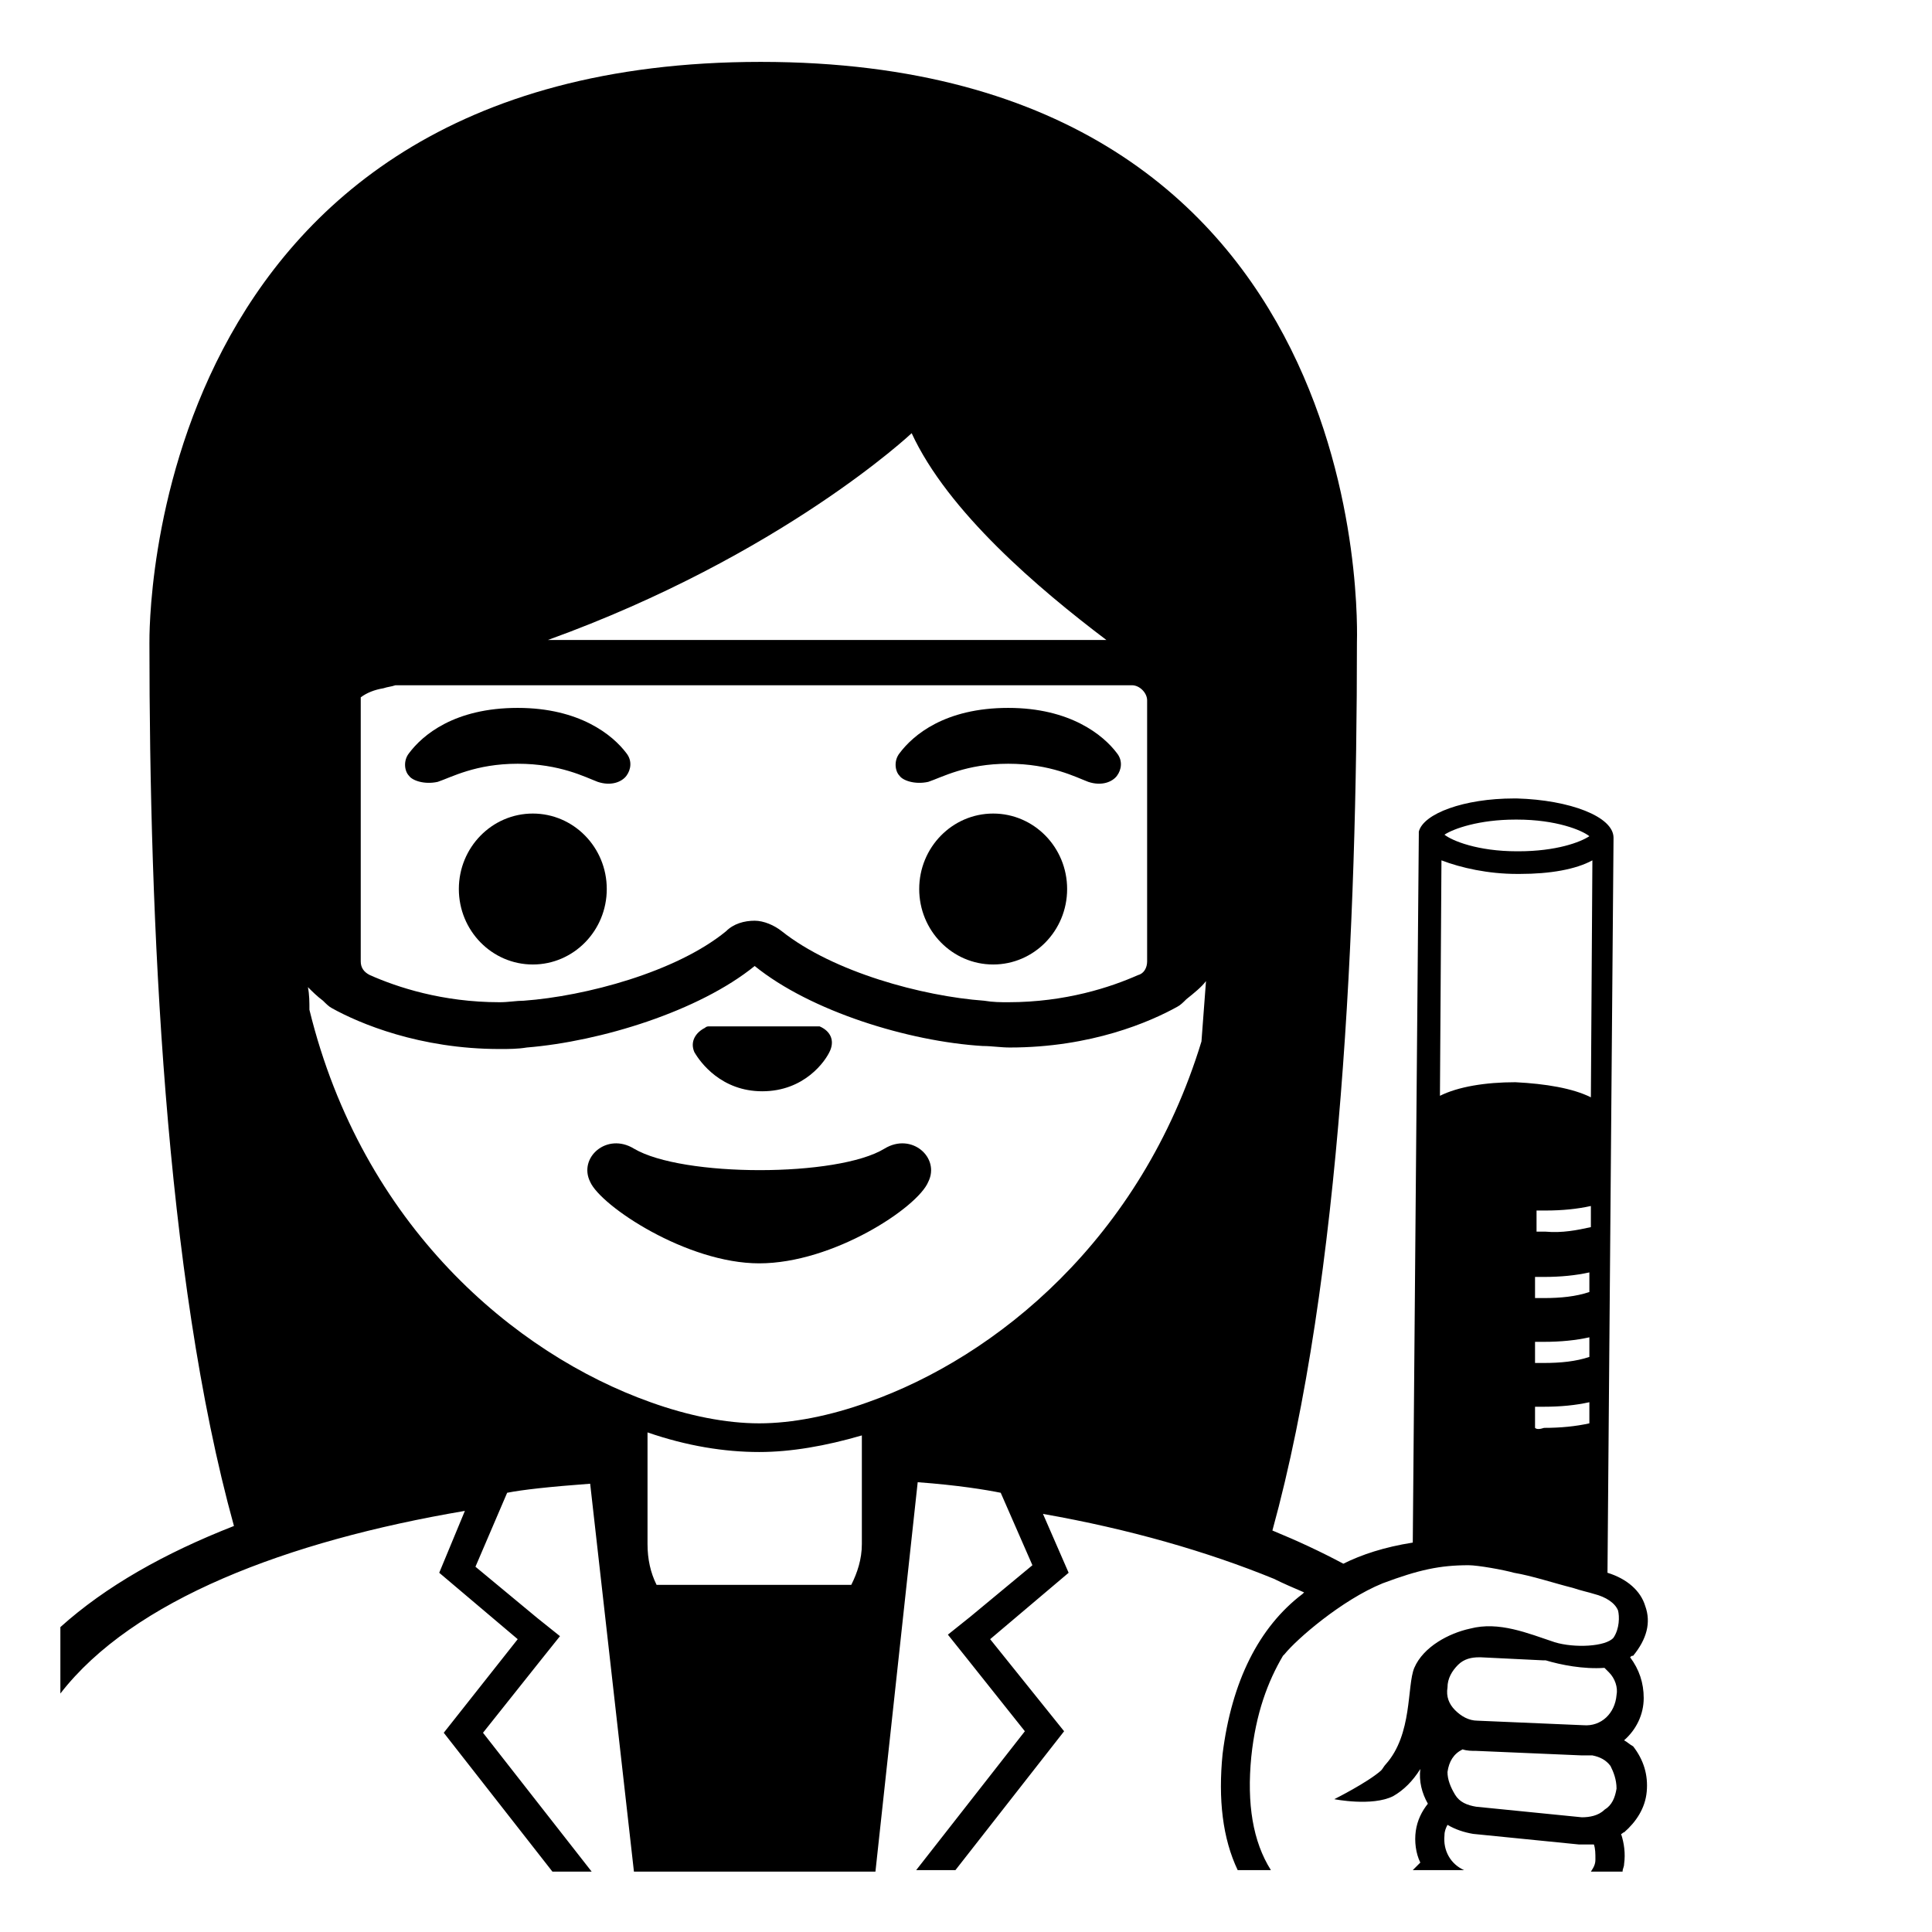
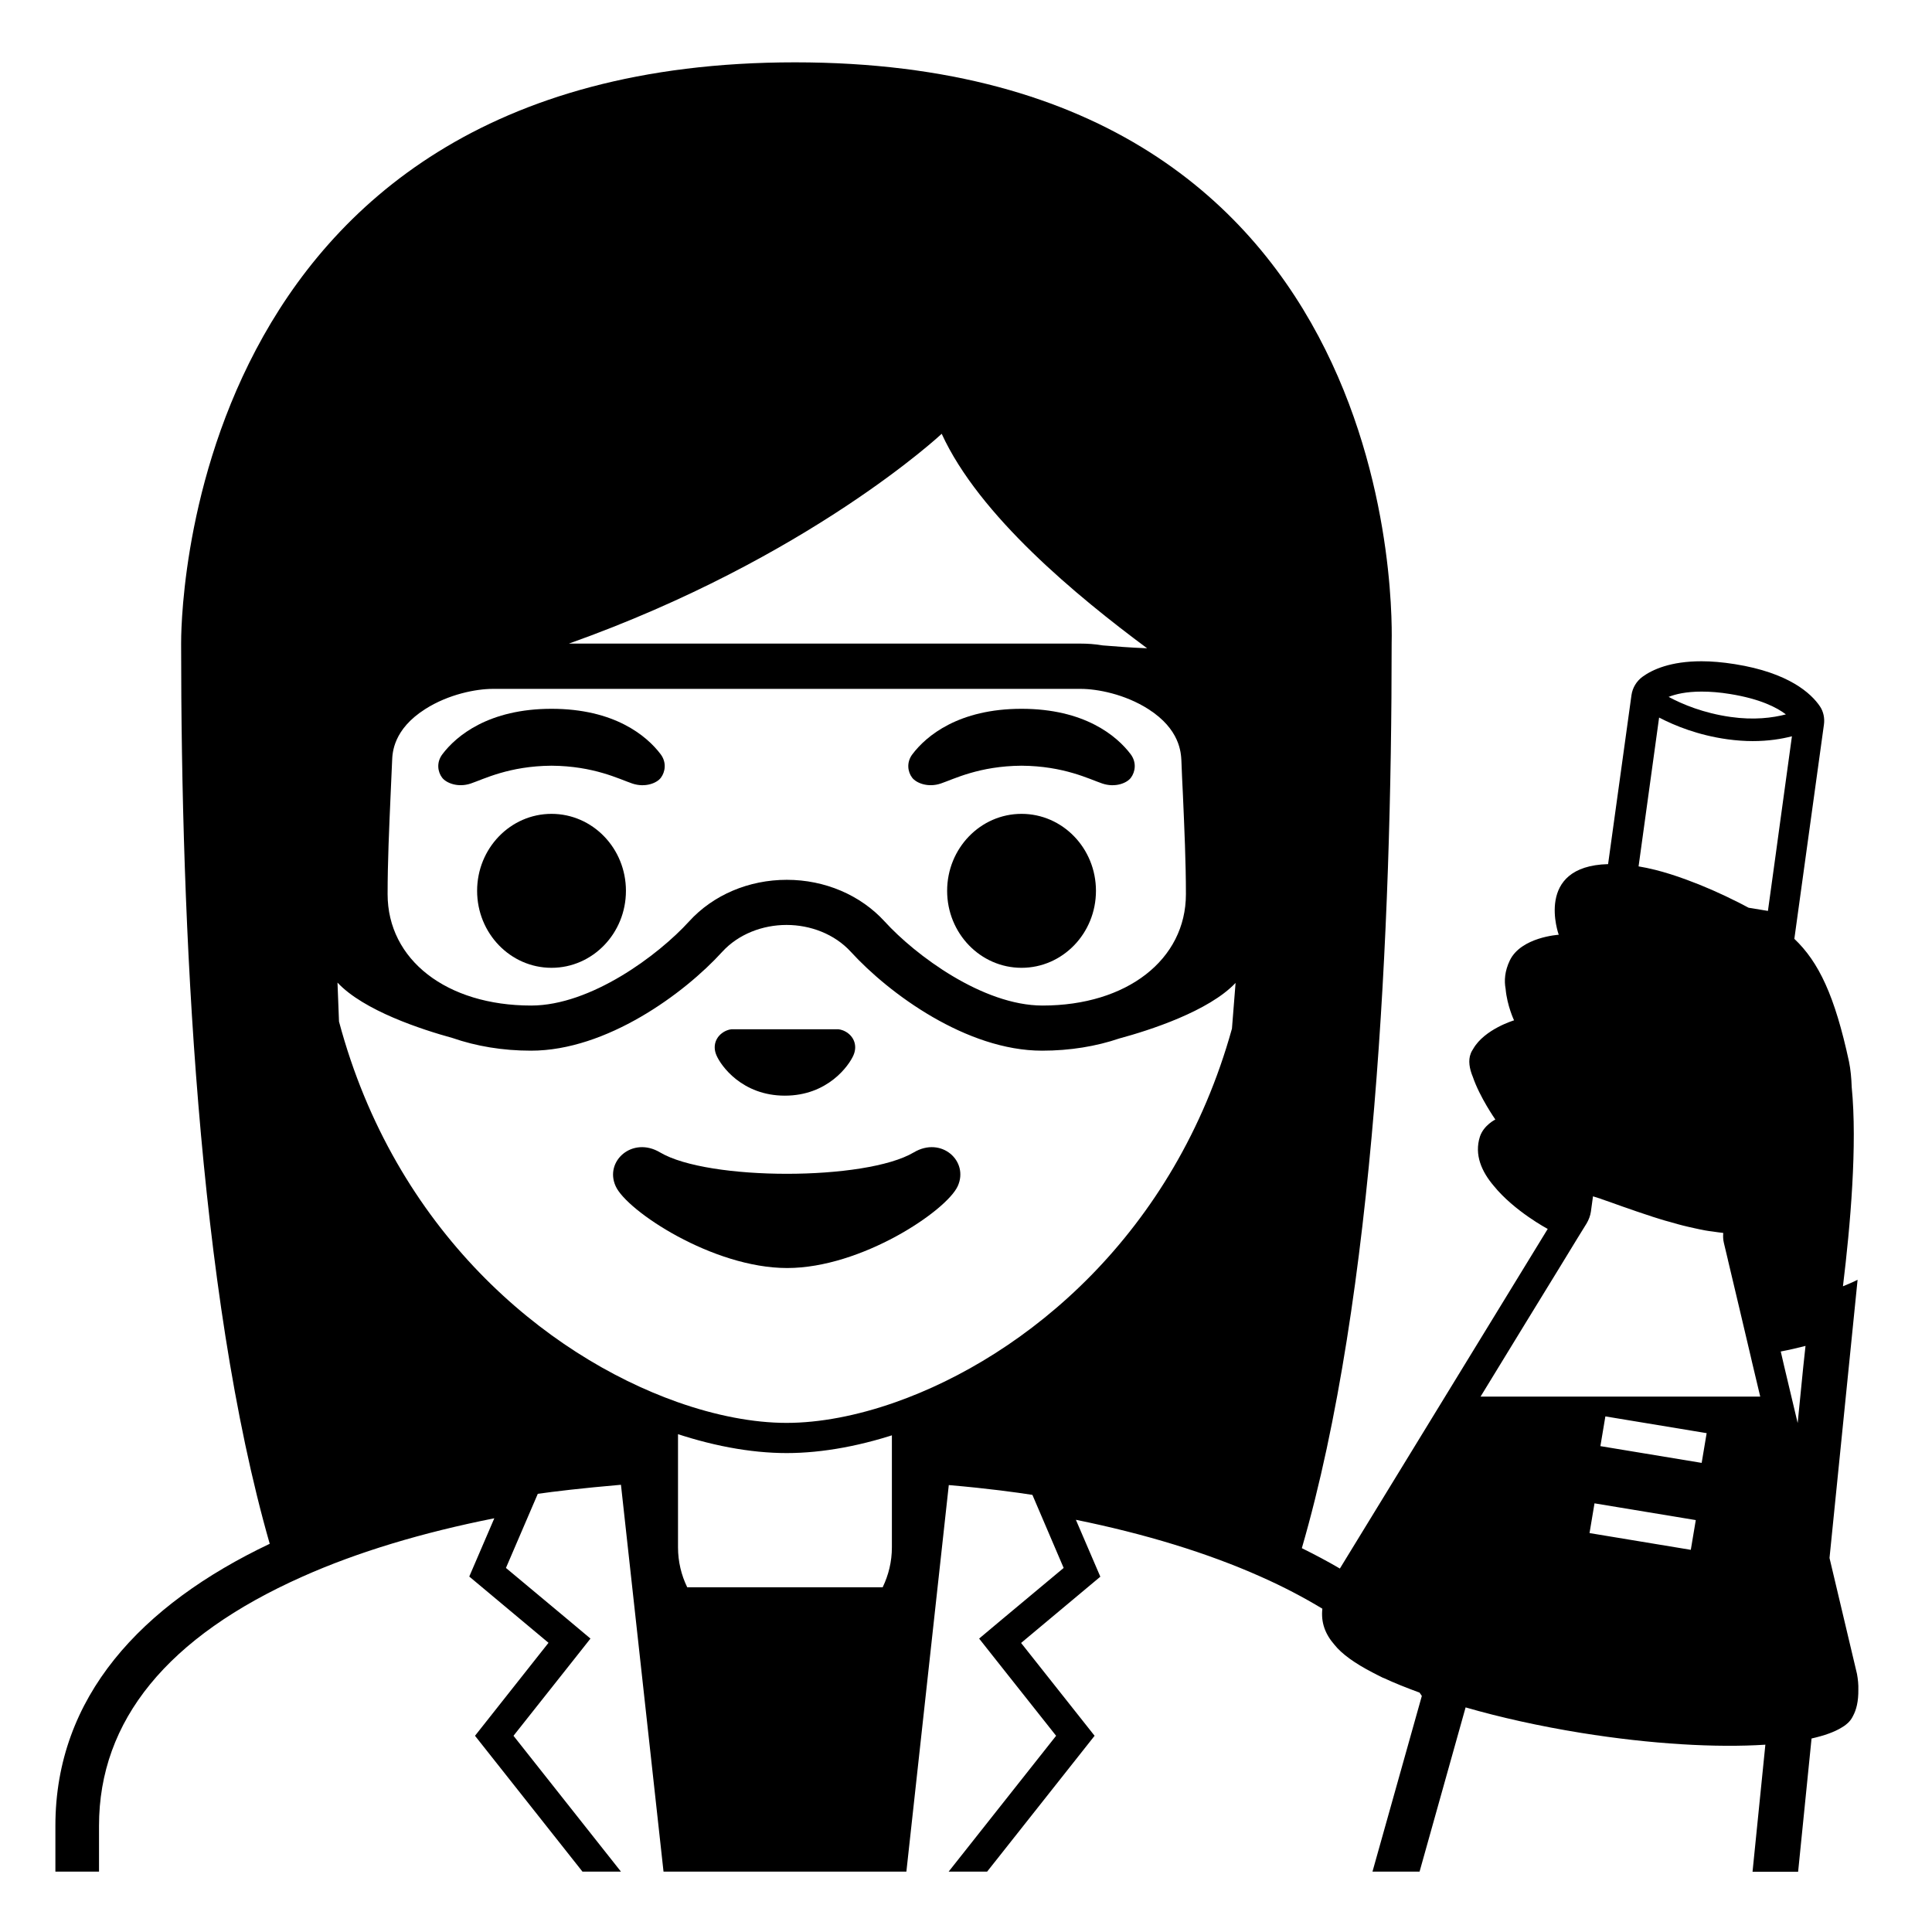
<svg xmlns="http://www.w3.org/2000/svg" viewBox="0 0 128 128">
  <g>
-     <path d="M50.5,72.3c2.8,0,4.2-2,4.5-2.7c0.3-0.7,0-1.3-0.7-1.6C54.3,68,54.2,68,54,68h-7c-0.1,0-0.2,0-0.3,0.1 c-0.6,0.3-1,0.9-0.7,1.6C46.4,70.4,47.8,72.3,50.5,72.3z" />
-     <ellipse cx="35.3" cy="58.9" rx="4.9" ry="5" />
-     <ellipse cx="65.8" cy="58.9" rx="4.9" ry="5" />
-     <path d="M29,51.8c0.9-0.3,2.5-1.2,5.3-1.2c2.8,0,4.5,0.9,5.3,1.2c0.9,0.3,1.6,0,1.9-0.4c0.3-0.4,0.4-1,0-1.5c-0.9-1.2-3.1-3-7.2-3 c-4.2,0-6.3,1.8-7.2,3c-0.4,0.5-0.3,1.2,0,1.5C27.3,51.7,28.1,52,29,51.8z" />
-     <path d="M61.5,51.8c0.9-0.3,2.5-1.2,5.3-1.2c2.8,0,4.5,0.9,5.3,1.2c0.9,0.3,1.6,0,1.9-0.4c0.3-0.4,0.4-1,0-1.5 c-0.9-1.2-3.1-3-7.2-3c-4.2,0-6.3,1.8-7.2,3c-0.4,0.5-0.3,1.2,0,1.5C59.8,51.7,60.6,52,61.5,51.8z" />
-     <path d="M61.5,78.3c0.8-1.6-1.1-3.3-2.9-2.2C55.5,78,45.2,78,42,76.1c-1.8-1.1-3.7,0.6-2.9,2.2c0.7,1.6,6.4,5.4,11.2,5.4 C55.2,83.7,60.8,80,61.5,78.3z" />
-     <path d="M107.6,115.3c0.8-0.7,1.3-1.7,1.3-2.8c0-1-0.3-1.9-0.9-2.7c0.1-0.1,0.1-0.1,0.2-0.1c0.9-1.1,1.2-2.2,0.8-3.3 c-0.3-1-1.2-1.8-2.5-2.2l0.4-48.6c0,0,0-0.1,0-0.1c0-1.4-2.9-2.5-6.4-2.6h-0.2c-3.3,0-6,1-6.3,2.2c0,0.1,0,0.1,0,0.2l-0.4,46.9 c-1.9,0.3-3.4,0.8-4.6,1.4c-1.5-0.8-3-1.5-4.7-2.2c4.6-16.7,5.6-40.5,5.6-58.8c0-0.6,1.5-38.5-39.5-38.5S9.9,42,9.9,42.6 c0,18.2,1,41.9,5.6,58.5c-4.6,1.8-8.5,4-11.5,6.7v4.4c4.8-6.2,15-10.1,26.8-12.1l-1.7,4.1l5.2,4.4l-4.9,6.2l7.2,9.2h2.6l-7.2-9.2 l3.9-4.9l1.2-1.5l-1.5-1.2l-4.1-3.4l2.1-4.9c1-0.2,2.8-0.4,5.5-0.6L42,124H58l2.8-25.8c2.7,0.2,4.5,0.5,5.5,0.7l2.1,4.8l-4.1,3.4 l-1.5,1.2l1.2,1.5l3.9,4.9l-7.2,9.2h2.6l7.2-9.2l-4.9-6.1l5.2-4.4l-1.7-3.9c5.7,1,10.9,2.5,15.3,4.3c0.6,0.3,1.3,0.6,2,0.9 c0,0-0.1,0.1-0.1,0.1c-2.9,2.2-4.7,5.8-5.3,10.6c-0.3,3,0,5.6,1,7.7h2.2c-1.2-1.9-1.6-4.4-1.3-7.5c0.3-2.9,1.1-5,2.1-6.7 c0,0,0,0,0,0c0,0,0.1-0.1,0.1-0.1c0.8-1,3.8-3.6,6.5-4.7c2.4-0.9,3.8-1.2,5.7-1.2c0.6,0,2.3,0.3,3,0.5c1.2,0.2,2.7,0.7,3.9,1 c0.6,0.2,1.1,0.3,1.4,0.4c0.8,0.2,1.4,0.6,1.6,1.1c0.1,0.4,0.1,1.2-0.3,1.8c-0.5,0.6-2.6,0.7-3.9,0.3c-1.8-0.6-3.7-1.4-5.6-0.9 c-1.4,0.3-3.1,1.2-3.7,2.6c-0.5,1.2-0.1,4.4-1.9,6.4c-0.1,0.1-0.2,0.3-0.3,0.4c-0.9,0.8-3.1,1.9-3.1,1.9s2.5,0.5,3.9-0.2 c0.7-0.4,1.3-1,1.8-1.8c-0.1,0.8,0.1,1.6,0.5,2.3c-0.4,0.5-0.7,1.1-0.8,1.8c-0.1,0.7,0,1.5,0.3,2.1c-0.2,0.2-0.3,0.3-0.5,0.5H97 c-0.9-0.4-1.4-1.3-1.3-2.3c0-0.3,0.1-0.5,0.2-0.7c0.5,0.3,1.1,0.5,1.7,0.6l7,0.7c0.1,0,0.3,0,0.4,0c0.2,0,0.4,0,0.6,0 c0.1,0.3,0.1,0.6,0.1,1c0,0.3-0.1,0.5-0.3,0.8h2.1c0-0.2,0.1-0.3,0.1-0.5c0.1-0.7,0-1.4-0.2-2c0.1,0,0.1-0.1,0.2-0.1 c0.8-0.7,1.4-1.6,1.5-2.7s-0.2-2.1-0.9-3C108,115.6,107.8,115.4,107.6,115.3z M23.9,46.4c0-0.1,0-0.1,0-0.2 c0.4-0.3,0.9-0.5,1.5-0.6c0.3-0.1,0.5-0.1,0.8-0.2H75c0.5,0,1,0.5,1,1v17.3c0,0.4-0.2,0.8-0.6,0.9c-1.8,0.8-4.8,1.8-8.6,1.8 c-0.5,0-1,0-1.6-0.1c-4.1-0.3-10-1.9-13.4-4.6C51.3,61.3,50.6,61,50,61c-0.7,0-1.4,0.2-1.9,0.7c-3.3,2.7-9.3,4.3-13.4,4.6 c-0.5,0-1,0.1-1.6,0.1c-3.8,0-6.8-1-8.6-1.8c-0.4-0.2-0.6-0.5-0.6-0.9V46.4z M52.1,42.4H36.3c15.5-5.6,24.1-13.7,24.1-13.7 c2.4,5.2,8.4,10.3,12.9,13.7C68,42.4,52.1,42.4,52.1,42.4z M43.1,92.9c-9-3.2-19.1-11.7-22.6-26c0-0.5,0-1-0.1-1.5 c0.3,0.3,0.6,0.6,1,0.9c0.2,0.2,0.4,0.4,0.6,0.5c1.8,1,5.8,2.7,11.1,2.7c0.6,0,1.2,0,1.8-0.1C39.8,69,46.3,67,50,64 c3.7,3,10.2,5,15.1,5.3c0.6,0,1.2,0.1,1.8,0.1c5.4,0,9.3-1.7,11.1-2.7c0.2-0.1,0.4-0.3,0.6-0.5c0.5-0.4,1-0.8,1.3-1.2l-0.3,4 c-4,13.1-13.6,20.9-22.1,23.9c-2.5,0.9-5,1.4-7.2,1.4C48.1,94.3,45.6,93.8,43.1,92.9z M56.4,105H43.5c-0.4-0.8-0.6-1.7-0.6-2.7 v-7.4c2.6,0.9,5.1,1.3,7.4,1.3c2.1,0,4.4-0.4,6.8-1.1v7.2C57.1,103.3,56.8,104.2,56.4,105z M101.7,94.6l0-1.4c0.2,0,0.4,0,0.6,0 c1.1,0,2.1-0.1,3-0.3l0,1.4c-0.9,0.2-1.9,0.3-3,0.3C102,94.7,101.8,94.7,101.7,94.6z M100.4,54.3h0.1c2.6,0,4.3,0.7,4.8,1.1 c-0.6,0.4-2.2,1-4.7,1h-0.1c-2.6,0-4.3-0.7-4.8-1.1C96.3,54.9,98,54.3,100.4,54.3z M100.5,57.9h0.2c2,0,3.7-0.3,4.8-0.9l-0.1,15.7 c-1.2-0.6-3-0.9-5-1c-2,0-3.8,0.3-5,0.9l0.1-15.6C96.8,57.5,98.6,57.9,100.5,57.9z M102.3,90.3c-0.2,0-0.4,0-0.6,0l0-1.4 c0.2,0,0.4,0,0.6,0c1.1,0,2.1-0.1,3-0.3l0,0.5l0,0.8C104.4,90.2,103.4,90.3,102.3,90.3z M102.3,86c-0.2,0-0.4,0-0.6,0l0-1.4 c0.2,0,0.4,0,0.6,0c1.1,0,2.1-0.1,3-0.3l0,0.4v0.5l0,0.4C104.4,85.9,103.4,86,102.3,86z M102.4,81.6c-0.2,0-0.4,0-0.6,0l0-1.4 c0.2,0,0.4,0,0.6,0c1.1,0,2.1-0.1,3-0.3l0,1.4C104.5,81.5,103.5,81.7,102.4,81.6z M95.9,111.8c0-0.6,0.3-1.1,0.7-1.5 c0.4-0.4,0.9-0.5,1.4-0.5c0,0,0.1,0,0.1,0l4.1,0.2c0.1,0,0.1,0,0.2,0c1,0.3,2.5,0.6,3.9,0.5c0.1,0.1,0.2,0.2,0.3,0.3 c0.4,0.4,0.6,1,0.5,1.5c-0.1,1.2-1,2.1-2.2,2l-7-0.3c-0.6,0-1.1-0.3-1.5-0.7S95.8,112.4,95.9,111.8z M107.1,118.5 c-0.1,0.6-0.3,1.1-0.8,1.4c-0.4,0.4-1,0.5-1.5,0.5l-7-0.7c-0.6-0.1-1.1-0.3-1.4-0.8s-0.5-1-0.5-1.5v0c0.1-0.7,0.4-1.2,1-1.5 c0.3,0.1,0.6,0.1,0.9,0.1l7,0.3c0.1,0,0.1,0,0.2,0c0.2,0,0.3,0,0.5,0c0.5,0.1,0.9,0.3,1.2,0.7C106.9,117.4,107.1,117.9,107.1,118.5 z" />
+     <path d="M52,72.59c2.84,0,4.25-1.99,4.55-2.69c0.3-0.71-0.05-1.37-0.69-1.63c-0.11-0.04-0.21-0.07-0.32-0.08h-7.07 c-0.11,0.01-0.22,0.04-0.32,0.08c-0.64,0.26-0.99,0.92-0.69,1.63C47.75,70.6,49.16,72.59,52,72.59z" />
+     <path d="M52.15,84.01c4.93,0,10.55-3.79,11.3-5.42c0.76-1.66-1.08-3.33-2.91-2.24c-3.19,1.89-13.63,1.89-16.81,0 c-1.83-1.09-3.7,0.58-2.94,2.24C41.52,80.22,47.22,84.01,52.15,84.01z" />
+     <path d="M41.89,51.91c0.86,0.29,1.64-0.03,1.9-0.39c0.28-0.38,0.39-1-0.02-1.55c-0.93-1.23-3.07-3.01-7.23-3.01 s-6.31,1.79-7.23,3.01c-0.41,0.54-0.31,1.17-0.02,1.55c0.26,0.35,1.04,0.68,1.9,0.39s2.54-1.16,5.35-1.18 C39.35,50.75,41.03,51.62,41.89,51.91z" />
+     <path d="M62.33,51.91c0.86-0.29,2.54-1.16,5.35-1.18c2.81,0.02,4.49,0.89,5.35,1.18s1.64-0.03,1.9-0.39c0.28-0.38,0.39-1-0.02-1.55 c-0.93-1.23-3.07-3.01-7.23-3.01s-6.31,1.79-7.23,3.01c-0.41,0.54-0.31,1.17-0.02,1.55C60.69,51.87,61.47,52.2,62.33,51.91z" />
+     <ellipse cx="36.54" cy="59.02" rx="4.93" ry="5.1" />
+     <ellipse cx="67.68" cy="59.02" rx="4.93" ry="5.1" />
+     <path d="M123.03,110.9l-1.82-7.68l1.86-18.43c0,0-0.35,0.18-0.97,0.43c0.49-4.01,0.96-9.39,0.58-13.2 c-0.02-0.58-0.07-1.16-0.18-1.69c-0.94-4.36-2-6.59-3.62-8.13l1.96-14.19c0.06-0.43-0.03-0.87-0.27-1.22 c-0.57-0.84-2.04-2.22-5.64-2.79c-0.82-0.13-1.55-0.19-2.2-0.19c-2.05,0-3.25,0.55-3.9,1.02c-0.4,0.29-0.67,0.73-0.74,1.22 l-1.55,11.2c-4.92,0.13-3.27,4.68-3.27,4.68s-2.49,0.15-3.24,1.7c-0.34,0.71-0.38,1.34-0.28,1.88c0.1,1.13,0.56,2.09,0.56,2.09 s-1.95,0.58-2.7,1.88c-0.06,0.1-0.13,0.2-0.17,0.32c-0.18,0.45-0.09,1,0.14,1.55c0.46,1.35,1.49,2.82,1.49,2.82 s-0.77,0.38-1.02,1.13c-0.39,1.21,0.12,2.33,0.91,3.26c1.36,1.68,3.58,2.86,3.58,2.86l0,0l-13.77,22.5 c-0.8-0.47-1.65-0.92-2.52-1.35c4.85-16.69,5.95-41.23,5.95-59.92c0-0.6,1.47-38.52-39.53-38.52S12,42.04,12,42.65 c0,18.59,1.09,42.95,5.87,59.63c-8.52,4.05-14.2,10.15-14.2,18.68V124h2.89v-3.04c0-6.97,4.54-12.53,13.49-16.51 c3.65-1.63,7.96-2.92,12.7-3.86l-1.66,3.86l5.25,4.39L31.47,115l7.12,9h2.55l-7.12-9l3.89-4.91l1.21-1.53l-1.49-1.25l-4.11-3.43 l2.11-4.91c1.04-0.15,2.86-0.37,5.51-0.6L43.96,124h16.09l2.81-25.61c2.67,0.23,4.51,0.49,5.54,0.65l2.07,4.84l-4.11,3.43 l-1.49,1.25l1.21,1.53l3.89,4.91l-7.12,9h2.55l7.12-9l-4.87-6.15l5.25-4.39l-1.62-3.77c4.57,0.93,8.71,2.19,12.25,3.77 c1.49,0.66,2.84,1.37,4.08,2.12c-0.1,0.89,0.17,1.67,0.81,2.4c0.48,0.6,1.34,1.22,2.52,1.83c0.09,0.05,0.19,0.1,0.29,0.15 c0.13,0.06,0.25,0.13,0.38,0.19c0.02,0.01,0.03,0.02,0.05,0.02h0.01c0.7,0.33,1.51,0.65,2.38,0.97c0.05,0.07,0.1,0.15,0.15,0.22 L90.93,124h3.12l3.05-10.88c2.29,0.66,4.88,1.24,7.66,1.69c4.66,0.75,8.96,0.99,12.2,0.78l-0.85,8.42h3.02l0.89-8.83 c0.84-0.19,1.52-0.43,2-0.73c0.1-0.06,0.2-0.12,0.28-0.19c0.05-0.04,0.1-0.09,0.15-0.13c0.07-0.07,0.13-0.14,0.18-0.21 s0.09-0.14,0.13-0.22c0.23-0.42,0.37-0.98,0.36-1.76C123.13,111.63,123.1,111.28,123.03,110.9z M71.58,42.64H37.69 c15.89-5.65,24.7-13.9,24.7-13.9c2.49,5.44,8.99,10.78,13.61,14.21c-1.09-0.04-2.19-0.13-2.94-0.19 C72.54,42.67,72.04,42.64,71.58,42.64z M25.68,59.24c0-2.13,0.1-4.31,0.2-6.61c0.03-0.74,0.07-1.49,0.1-2.25 c0.02-0.51,0.08-2.06,2.19-3.4c1.55-0.99,3.38-1.34,4.48-1.34H71.6c1.1,0,2.93,0.35,4.48,1.34c2.1,1.34,2.16,2.89,2.19,3.4 c0.03,0.77,0.06,1.52,0.1,2.25c0.1,2.31,0.2,4.49,0.2,6.61c0,4.34-3.91,7.38-9.5,7.38c-3.95,0-8.42-3.33-10.46-5.57 c-1.6-1.75-3.96-2.76-6.48-2.76s-4.88,1-6.48,2.76c-2.04,2.24-6.51,5.57-10.46,5.57C29.59,66.62,25.68,63.59,25.68,59.24z M22.36,65.1c1.74,1.86,5.58,3.11,7.62,3.67c1.56,0.54,3.31,0.84,5.2,0.84c5,0,10.15-3.78,12.67-6.55 c1.08-1.18,2.68-1.78,4.26-1.78s3.18,0.6,4.26,1.78c2.53,2.77,7.67,6.55,12.67,6.55c1.86,0,3.59-0.29,5.12-0.81 c2-0.54,5.92-1.8,7.7-3.68l-0.24,3.03C77.84,81.75,68,89.85,59.3,92.91c-2.53,0.89-5.01,1.36-7.19,1.36 c-2.19,0-4.69-0.48-7.23-1.38c-8.78-3.11-18.72-11.36-22.42-25.21C22.43,66.8,22.39,65.94,22.36,65.1z M45.53,105.16 c-0.39-0.8-0.61-1.7-0.61-2.65V95c-0.24-0.08-0.47-0.14-0.7-0.22c2.8,0.99,5.5,1.49,7.9,1.49c2.38,0,5.07-0.49,7.85-1.47 c-0.3,0.1-0.59,0.18-0.88,0.27v7.44c0,0.95-0.22,1.84-0.61,2.65C58.48,105.16,45.53,105.16,45.53,105.16z M112.74,45.82 c0.58,0,1.21,0.05,1.88,0.16c1.99,0.32,3.1,0.89,3.7,1.35c-0.88,0.23-2.12,0.39-3.66,0.17c-1.79-0.25-3.2-0.84-4.11-1.33 C111.01,45.99,111.7,45.82,112.74,45.82z M109.92,47.54c1.04,0.54,2.58,1.17,4.53,1.44c0.59,0.08,1.15,0.12,1.67,0.12 c1.03,0,1.91-0.14,2.6-0.32l-0.8,5.82l-0.27,1.98l-0.52,3.77l-1.28-0.21c-0.19-0.1-0.39-0.2-0.59-0.31 c-1.24-0.63-2.43-1.15-3.53-1.55c-0.73-0.27-1.43-0.49-2.07-0.65c-0.39-0.1-0.75-0.17-1.1-0.23L109.92,47.54z M112.02,102.68 l-6.71-1.11l0.33-1.97l6.71,1.11L112.02,102.68z M112.74,96.92l-6.71-1.11l0.33-1.97l6.71,1.11L112.74,96.92z M98.09,92.53 l3.02-4.94l2.22-3.62l1.16-1.9l0.63-1.02c0.14-0.24,0.24-0.5,0.28-0.77l0.14-1.02c0.12,0.04,0.25,0.08,0.38,0.12 c0.03,0.01,0.07,0.02,0.1,0.03c0.04,0.01,0.09,0.03,0.13,0.05c0.39,0.13,0.85,0.3,1.33,0.47c0.12,0.04,0.23,0.08,0.35,0.12 c0.2,0.07,0.4,0.14,0.6,0.21c0.15,0.05,0.3,0.1,0.45,0.15c0.21,0.07,0.41,0.14,0.63,0.21c0.16,0.05,0.31,0.1,0.48,0.15 c0.22,0.07,0.43,0.13,0.66,0.19c0.16,0.05,0.32,0.09,0.49,0.14c0.22,0.06,0.45,0.12,0.67,0.17c0.16,0.04,0.33,0.07,0.49,0.11 c0.23,0.05,0.45,0.1,0.68,0.14c0.16,0.03,0.32,0.05,0.48,0.07c0.23,0.03,0.45,0.07,0.67,0.09c0.01,0,0.03,0,0.04,0.01 c-0.02,0.22-0.01,0.44,0.04,0.65l0.26,1.09l0.01,0.05l0.82,3.46l0.69,2.93l0.09,0.39l0.54,2.27 C116.62,92.53,98.09,92.53,98.09,92.53z M119.47,90.56l-0.37,3.72l-0.91-3.83l-0.21-0.91c0.58-0.11,1.13-0.24,1.64-0.37 L119.47,90.56z" />
  </g>
</svg>
